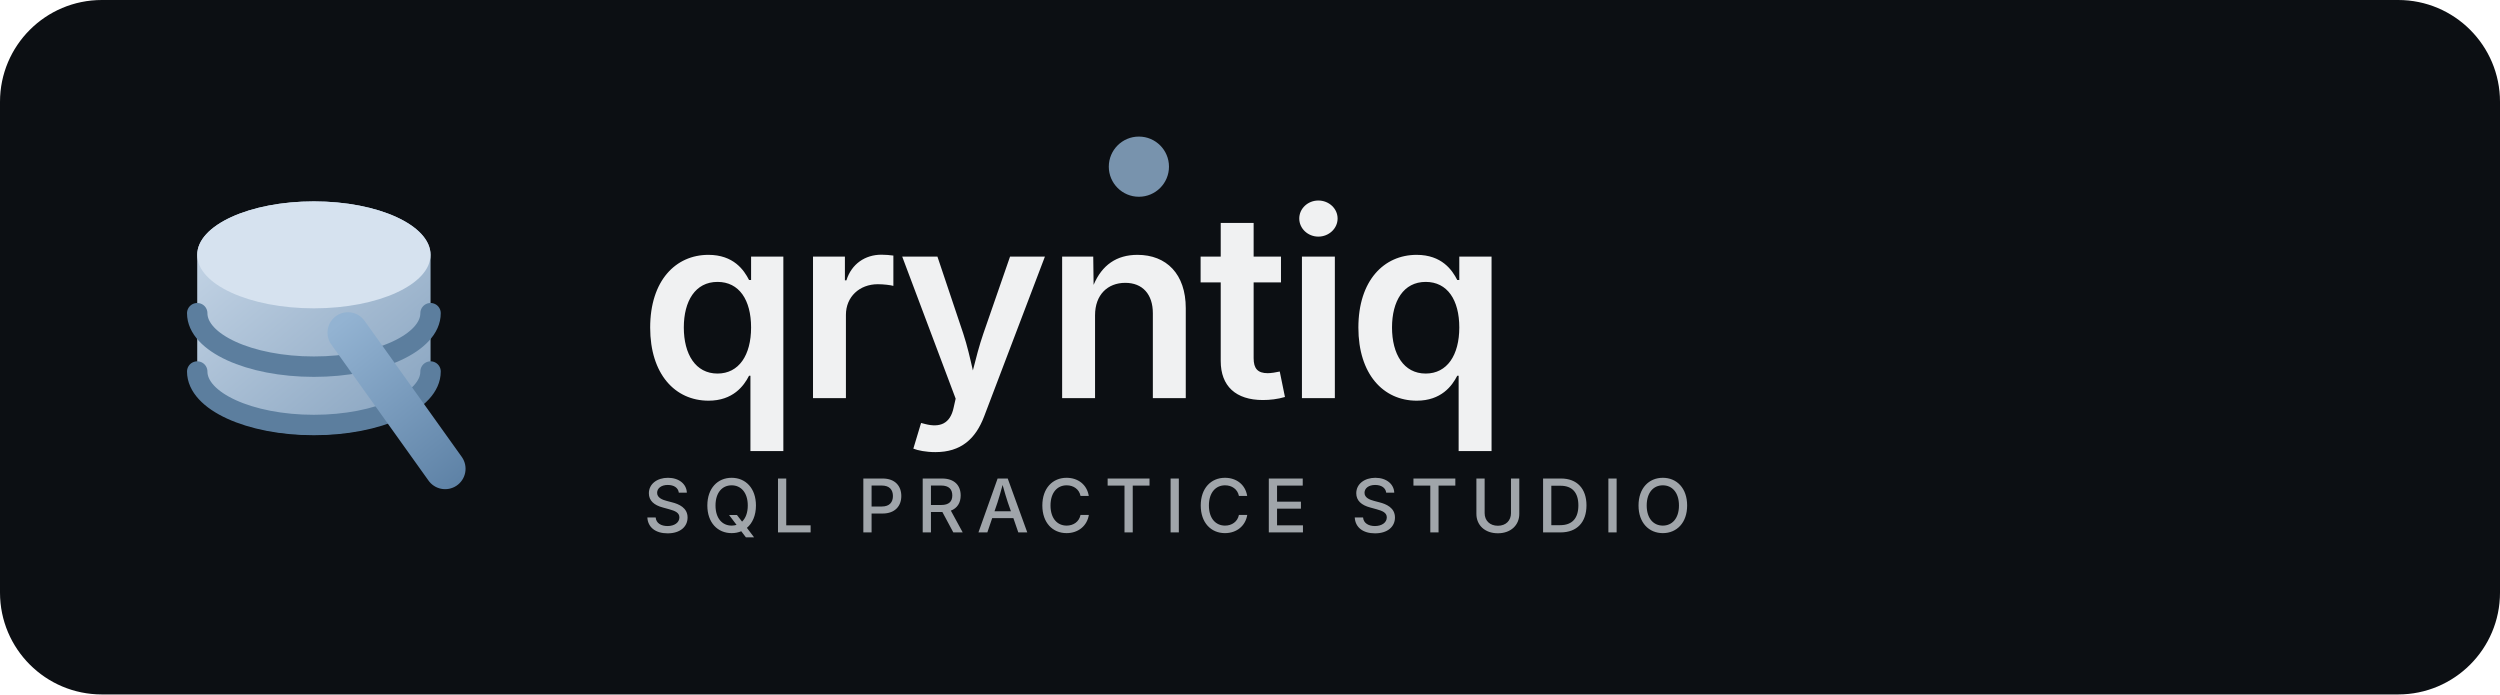
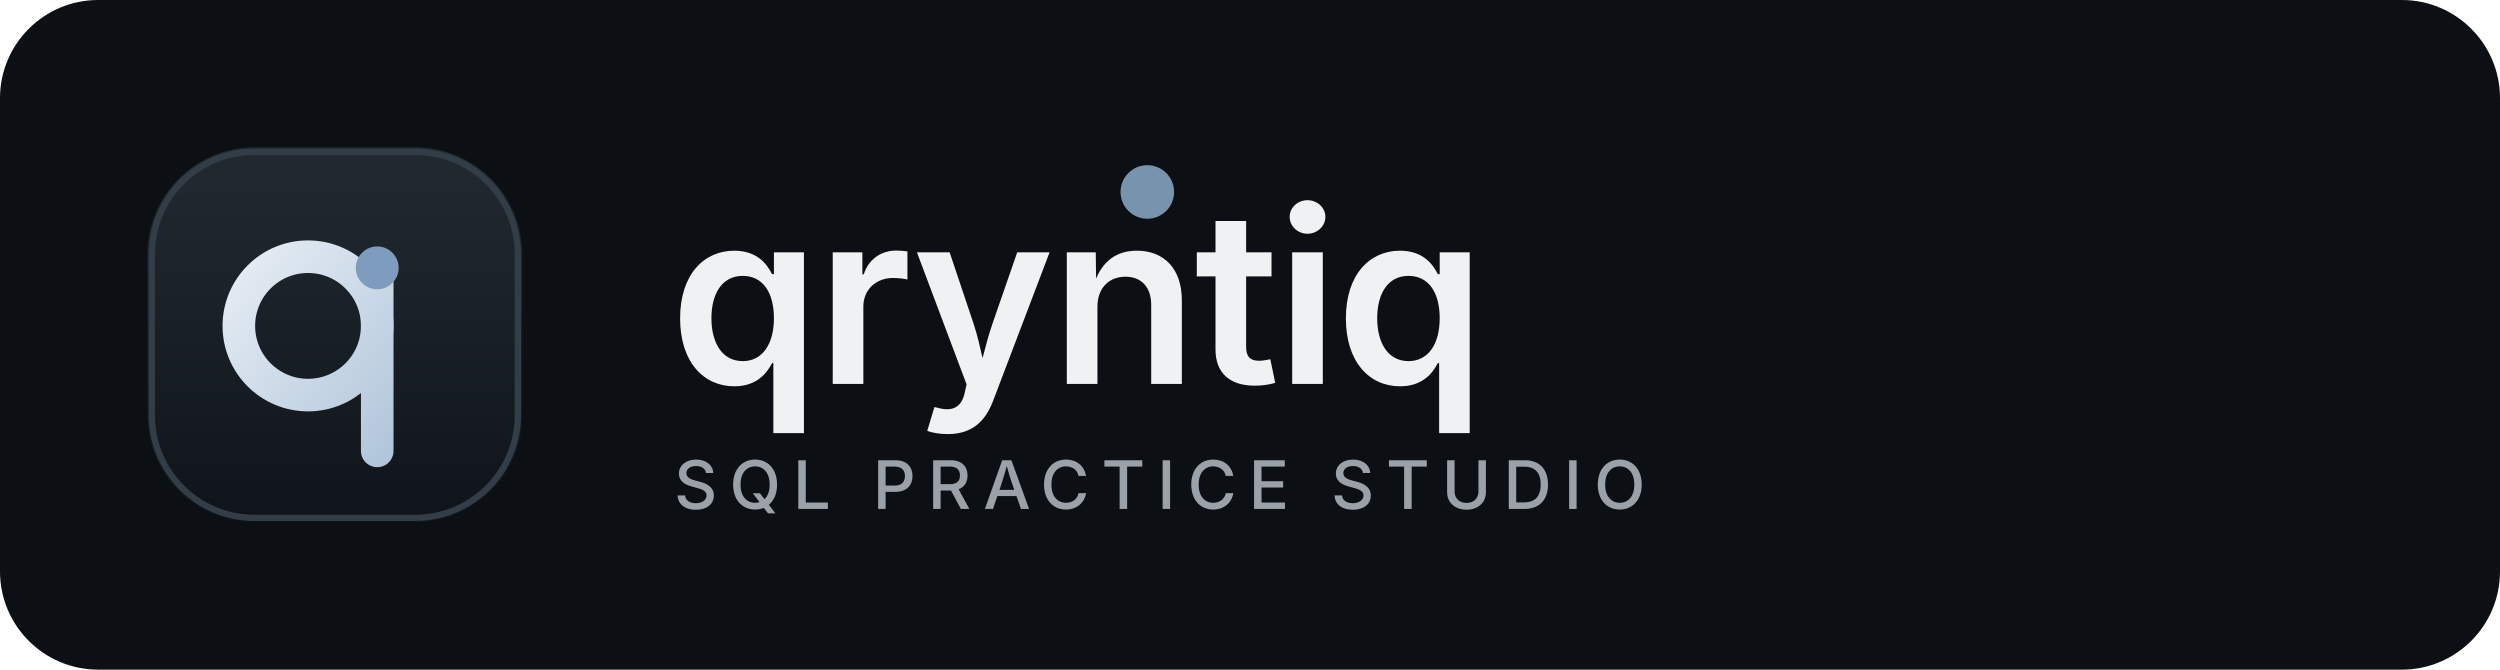
- <svg xmlns="http://www.w3.org/2000/svg" width="540" height="150" viewBox="0 0 540 150" fill="none">
-   <rect width="540" height="150" rx="22" fill="#0C0F13" />
-   <g transform="translate(30 33)">
-     <defs>
-       <linearGradient id="cyl" x1="6" y1="5" x2="30" y2="34" gradientUnits="userSpaceOnUse">
-         <stop stop-color="#CBDAEA" />
-         <stop offset="1" stop-color="#7C9AB8" />
-       </linearGradient>
-       <linearGradient id="leg" x1="20" y1="18" x2="33" y2="34" gradientUnits="userSpaceOnUse">
-         <stop stop-color="#93B3D2" />
-         <stop offset="1" stop-color="#5E82A6" />
-       </linearGradient>
-     </defs>
-     <g transform="scale(2.1)">
-       <path fill="url(#cyl)" d="M6 10.5C6 7.46 11.37 5 18 5s12 2.46 12 5.5v13c0 3.04-5.37 5.5-12 5.5S6 26.54 6 23.5v-13Z" />
-       <ellipse cx="18" cy="10.5" rx="12" ry="5.5" fill="#D6E2EF" />
-       <path stroke="#5C7E9E" stroke-width="2.1" stroke-linecap="round" d="M6 16.5c0 3.04 5.37 5.5 12 5.5s12-2.46 12-5.5" />
-       <path stroke="#5C7E9E" stroke-width="2.1" stroke-linecap="round" d="M6 22.5c0 3.04 5.37 5.5 12 5.5s12-2.46 12-5.5" />
-       <path stroke="url(#leg)" stroke-width="4.2" stroke-linecap="round" stroke-linejoin="round" d="M21.5 18.5 31.5 32.5" />
-     </g>
-   </g>
-   <text x="138" y="86" fill="#F0F1F2" font-family="Segoe UI, Inter, Arial, sans-serif" font-size="56" font-weight="600" letter-spacing="-0.02em">qryntiq</text>
-   <circle cx="246" cy="36" r="6.5" fill="#7893AD" />
-   <text x="139" y="115" fill="#A0A5AA" font-family="Segoe UI, Inter, Arial, sans-serif" font-size="16" font-weight="500" letter-spacing="0.16em">SQL PRACTICE STUDIO</text>
+ <svg xmlns="http://www.w3.org/2000/svg" width="560" height="150" viewBox="0 0 560 150" fill="none">
+   <defs>
+     <linearGradient id="tile" x1="75" y1="33" x2="75" y2="117" gradientUnits="userSpaceOnUse">
+       <stop stop-color="#222A31" />
+       <stop offset="1" stop-color="#0F141A" />
+     </linearGradient>
+     <linearGradient id="glyph" x1="46" y1="52" x2="104" y2="100" gradientUnits="userSpaceOnUse">
+       <stop stop-color="#EEF3F8" />
+       <stop offset="1" stop-color="#A6BDD5" />
+     </linearGradient>
+   </defs>
+   <rect width="560" height="150" rx="22" fill="#0C0F13" />
+   <rect x="33" y="33" width="84" height="84" rx="24" fill="url(#tile)" />
+   <rect x="34" y="34" width="82" height="82" rx="23" fill="none" stroke="#333D47" stroke-width="1.4" />
+   <circle cx="69" cy="73" r="15.5" fill="none" stroke="url(#glyph)" stroke-width="7.3" />
+   <path d="M84.5 62.5V101" stroke="url(#glyph)" stroke-width="7.3" stroke-linecap="round" />
+   <circle cx="84.5" cy="60" r="4.8" fill="#7E9CBD" />
+   <text x="150" y="86" fill="#F0F1F2" font-family="Space Grotesk, Segoe UI, Inter, Arial, sans-serif" font-size="54" font-weight="600" letter-spacing="-0.015em">qryntiq</text>
+   <circle cx="257" cy="43" r="6" fill="#7893AD" />
+   <text x="151" y="114" fill="#9BA1A8" font-family="Segoe UI, Inter, Arial, sans-serif" font-size="15" font-weight="500" letter-spacing="0.18em">SQL PRACTICE STUDIO</text>
</svg>
